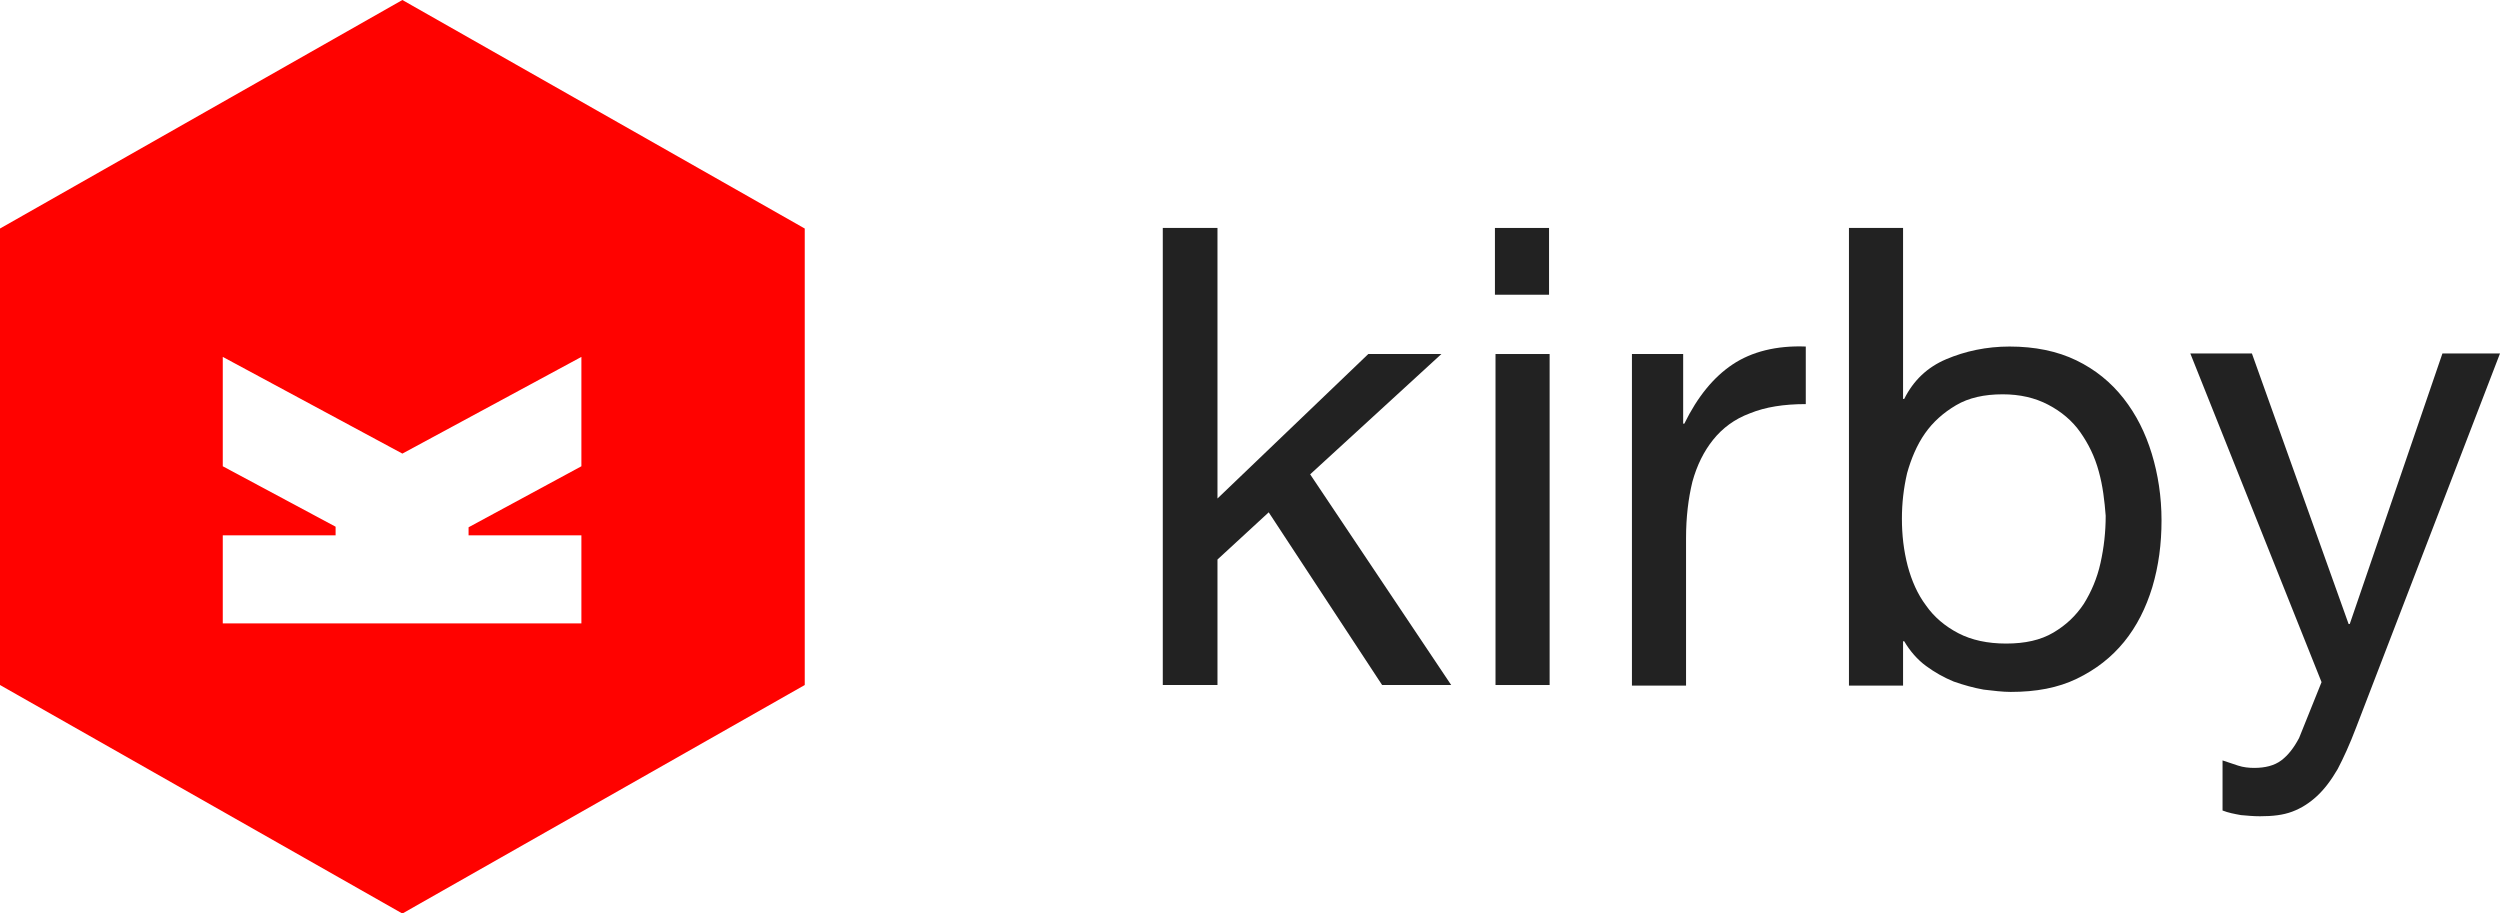
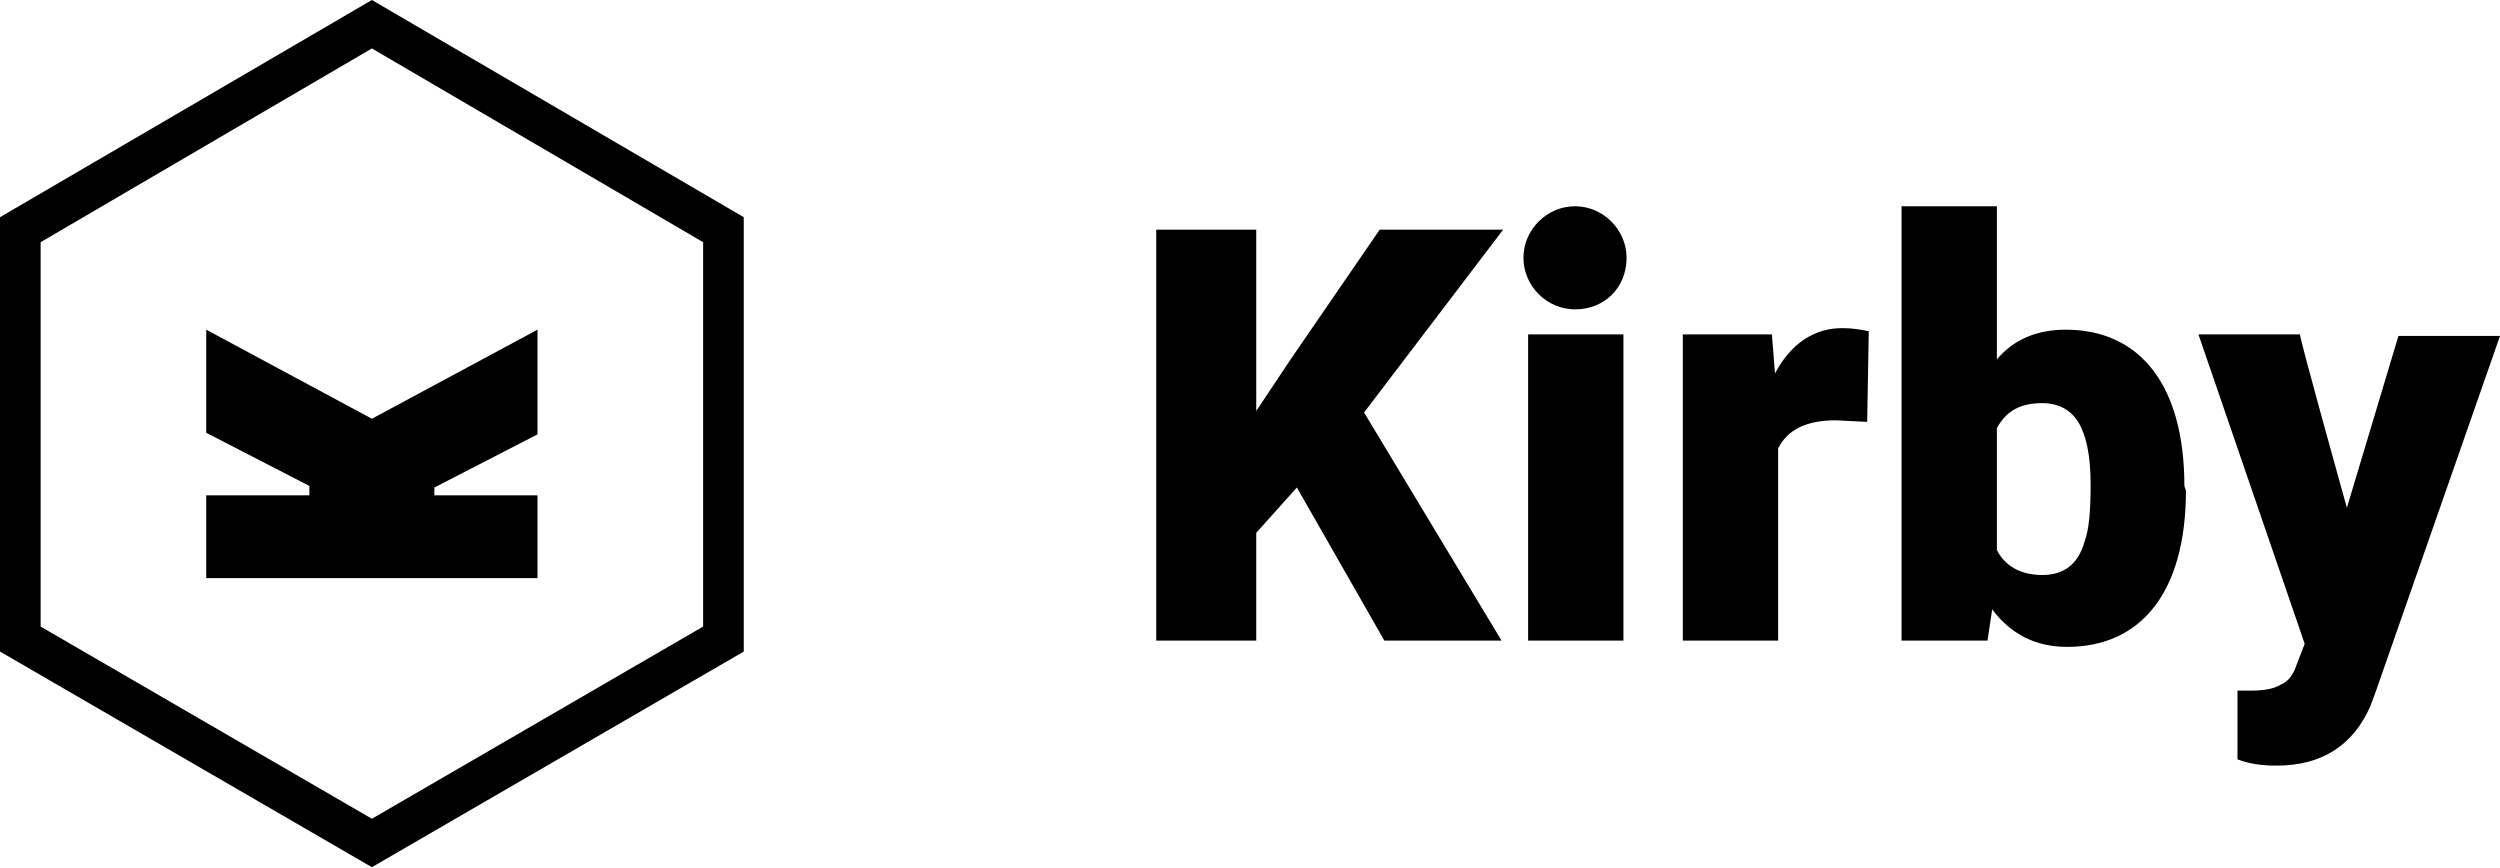
- <svg xmlns="http://www.w3.org/2000/svg" version="1.1" id="Layer_1" x="0px" y="0px" viewBox="0 0 434.3 158.6" enable-background="new 0 0 434.3 158.6" xml:space="preserve">
+ <svg xmlns="http://www.w3.org/2000/svg" version="1.1" width="160" height="55.5" x="0px" y="0px" viewBox="0 0 160 55.5" style="enable-background:new 0 0 160 55.5;" xml:space="preserve">
+   <path d="M23.8,0l23.8,13.9v27.8L23.8,55.5L0,41.7V13.9L23.8,0z M2.6,15.5v24.6l21.2,12.3L45,40.1V15.5L23.8,3.1L2.6,15.5z" />
+   <path d="M34.4,27.8l-6.6,3.4v0.5h6.6V37H13.2v-5.3h6.6v-0.6l-6.6-3.4v-6.6l10.6,5.7l10.6-5.7" />
  <g>
-     <path fill="#FF0200" d="M69.9,0L0,39.7V119l69.9,39.7l69.9-39.7V39.7L69.9,0z M101,81L81.4,91.6V93H101v15.3H38.7V93h19.6v-1.5   L38.7,81V62l31.2,16.8L101,62V81z" />
-     <g>
-       <path fill="#222222" d="M211.5,39.6v47l26.2-25.1h12.7l-22.8,20.9l24.5,36.6h-12l-19.7-30l-8.9,8.2v21.8H202V39.6H211.5z" />
-       <path fill="#222222" d="M259.7,51.1V39.6h9.4v11.6H259.7z M269.2,61.5v57.5h-9.4V61.5H269.2z" />
-       <path fill="#222222" d="M292.4,61.5v12.1h0.2c2.3-4.7,5.1-8.1,8.4-10.3c3.3-2.2,7.6-3.3,12.7-3.1v10c-3.8,0-7,0.5-9.7,1.6    c-2.7,1-4.8,2.6-6.4,4.6c-1.6,2-2.8,4.4-3.6,7.3c-0.7,2.9-1.1,6.1-1.1,9.8v25.6h-9.4V61.5H292.4z" />
-       <path fill="#222222" d="M330.6,39.6v29.7h0.2c1.6-3.2,4-5.5,7.3-6.9c3.3-1.4,7-2.2,11-2.2c4.4,0,8.3,0.8,11.6,2.4    c3.3,1.6,6,3.8,8.2,6.6c2.2,2.8,3.8,6,4.9,9.6c1.1,3.6,1.7,7.5,1.7,11.6c0,4.1-0.5,7.9-1.6,11.6c-1.1,3.6-2.7,6.8-4.9,9.5    c-2.2,2.7-4.9,4.8-8.2,6.4c-3.3,1.6-7.1,2.3-11.5,2.3c-1.4,0-3-0.2-4.7-0.4c-1.7-0.3-3.5-0.8-5.2-1.4c-1.7-0.7-3.3-1.6-4.8-2.7    c-1.5-1.1-2.8-2.6-3.8-4.3h-0.2v7.7h-9.4V39.6H330.6z M364.6,81.9c-0.7-2.6-1.8-4.8-3.2-6.8c-1.4-2-3.3-3.6-5.6-4.8    c-2.3-1.2-4.9-1.8-7.9-1.8c-3.2,0-5.9,0.6-8.1,1.9c-2.2,1.3-4,2.9-5.4,4.9c-1.4,2-2.4,4.4-3.1,6.9c-0.6,2.6-0.9,5.2-0.9,7.9    c0,2.8,0.3,5.5,1,8.2c0.7,2.6,1.7,4.9,3.2,6.9c1.4,2,3.3,3.6,5.6,4.8c2.3,1.2,5.1,1.8,8.3,1.8c3.3,0,6-0.6,8.2-1.9    c2.2-1.3,3.9-2.9,5.3-5c1.3-2.1,2.3-4.4,2.9-7.1c0.6-2.7,0.9-5.4,0.9-8.2C365.6,87,365.3,84.4,364.6,81.9z" />
-       <path fill="#222222" d="M406.1,133.6c-1.1,1.9-2.3,3.5-3.6,4.7c-1.3,1.2-2.7,2.1-4.3,2.7c-1.6,0.6-3.4,0.8-5.6,0.8    c-1.1,0-2.2-0.1-3.3-0.2c-1.1-0.2-2.2-0.4-3.2-0.8v-8.7c0.9,0.3,1.8,0.6,2.7,0.9c0.9,0.3,1.9,0.4,2.8,0.4c1.9,0,3.5-0.4,4.7-1.3    c1.2-0.9,2.2-2.2,3.1-3.9l3.9-9.7l-22.8-57.1h10.7l16.8,47h0.2l16.1-47h10l-25,65C408.2,129.3,407.1,131.7,406.1,133.6z" />
-     </g>
+     <path d="M83,31.2l-2.6,2.9V41H74V14.7h6.4v11.6l2.2-3.3l5.7-8.3h7.9l-8.9,11.7L96.1,41h-7.5L83,31.2L83,31.2z M103.9,41h-6.1V21.4   h6.1V41z M119.5,27l-2-0.1c-1.9,0-3.1,0.6-3.7,1.8V41h-6.1V21.4h5.7l0.2,2.5c1-1.9,2.5-2.9,4.3-2.9c0.7,0,1.2,0.1,1.7,0.2   C119.6,21.3,119.5,27,119.5,27z M139.9,31.4c0,3.2-0.7,5.7-2,7.4c-1.3,1.7-3.2,2.6-5.6,2.6c-2,0-3.6-0.8-4.8-2.4l-0.3,2h-5.5V13.2   h6.1V23c1.1-1.3,2.6-1.9,4.4-1.9c2.4,0,4.3,0.9,5.6,2.6c1.3,1.7,2,4.2,2,7.4L139.9,31.4L139.9,31.4z M133.8,31c0-1.9-0.3-3.2-0.8-4   c-0.5-0.8-1.3-1.2-2.3-1.2c-1.4,0-2.3,0.5-2.9,1.6v7.8c0.5,1,1.5,1.6,2.9,1.6c1.4,0,2.3-0.7,2.7-2.1   C133.7,33.9,133.8,32.7,133.8,31z M150.2,32.5l3.3-11h6.5l-8,22.9l-0.3,0.8c-1.1,2.5-3.1,3.8-6,3.8c-0.9,0-1.7-0.1-2.5-0.4v-4.4   h0.8c0.9,0,1.5-0.1,2-0.4c0.5-0.2,0.8-0.7,1-1.3l0.5-1.3l-6.8-19.8h6.5C147.1,21.4,150.2,32.5,150.2,32.5z M100.8,19.8   c-1.8,0-3.3-1.5-3.3-3.3c0-1.8,1.5-3.3,3.3-3.3s3.3,1.5,3.3,3.3C104.1,18.4,102.7,19.8,100.8,19.8z" />
  </g>
-   <g>
- </g>
-   <g>
- </g>
-   <g>
- </g>
-   <g>
- </g>
-   <g>
- </g>
-   <g>
- </g>
-   <g>
- </g>
</svg>
